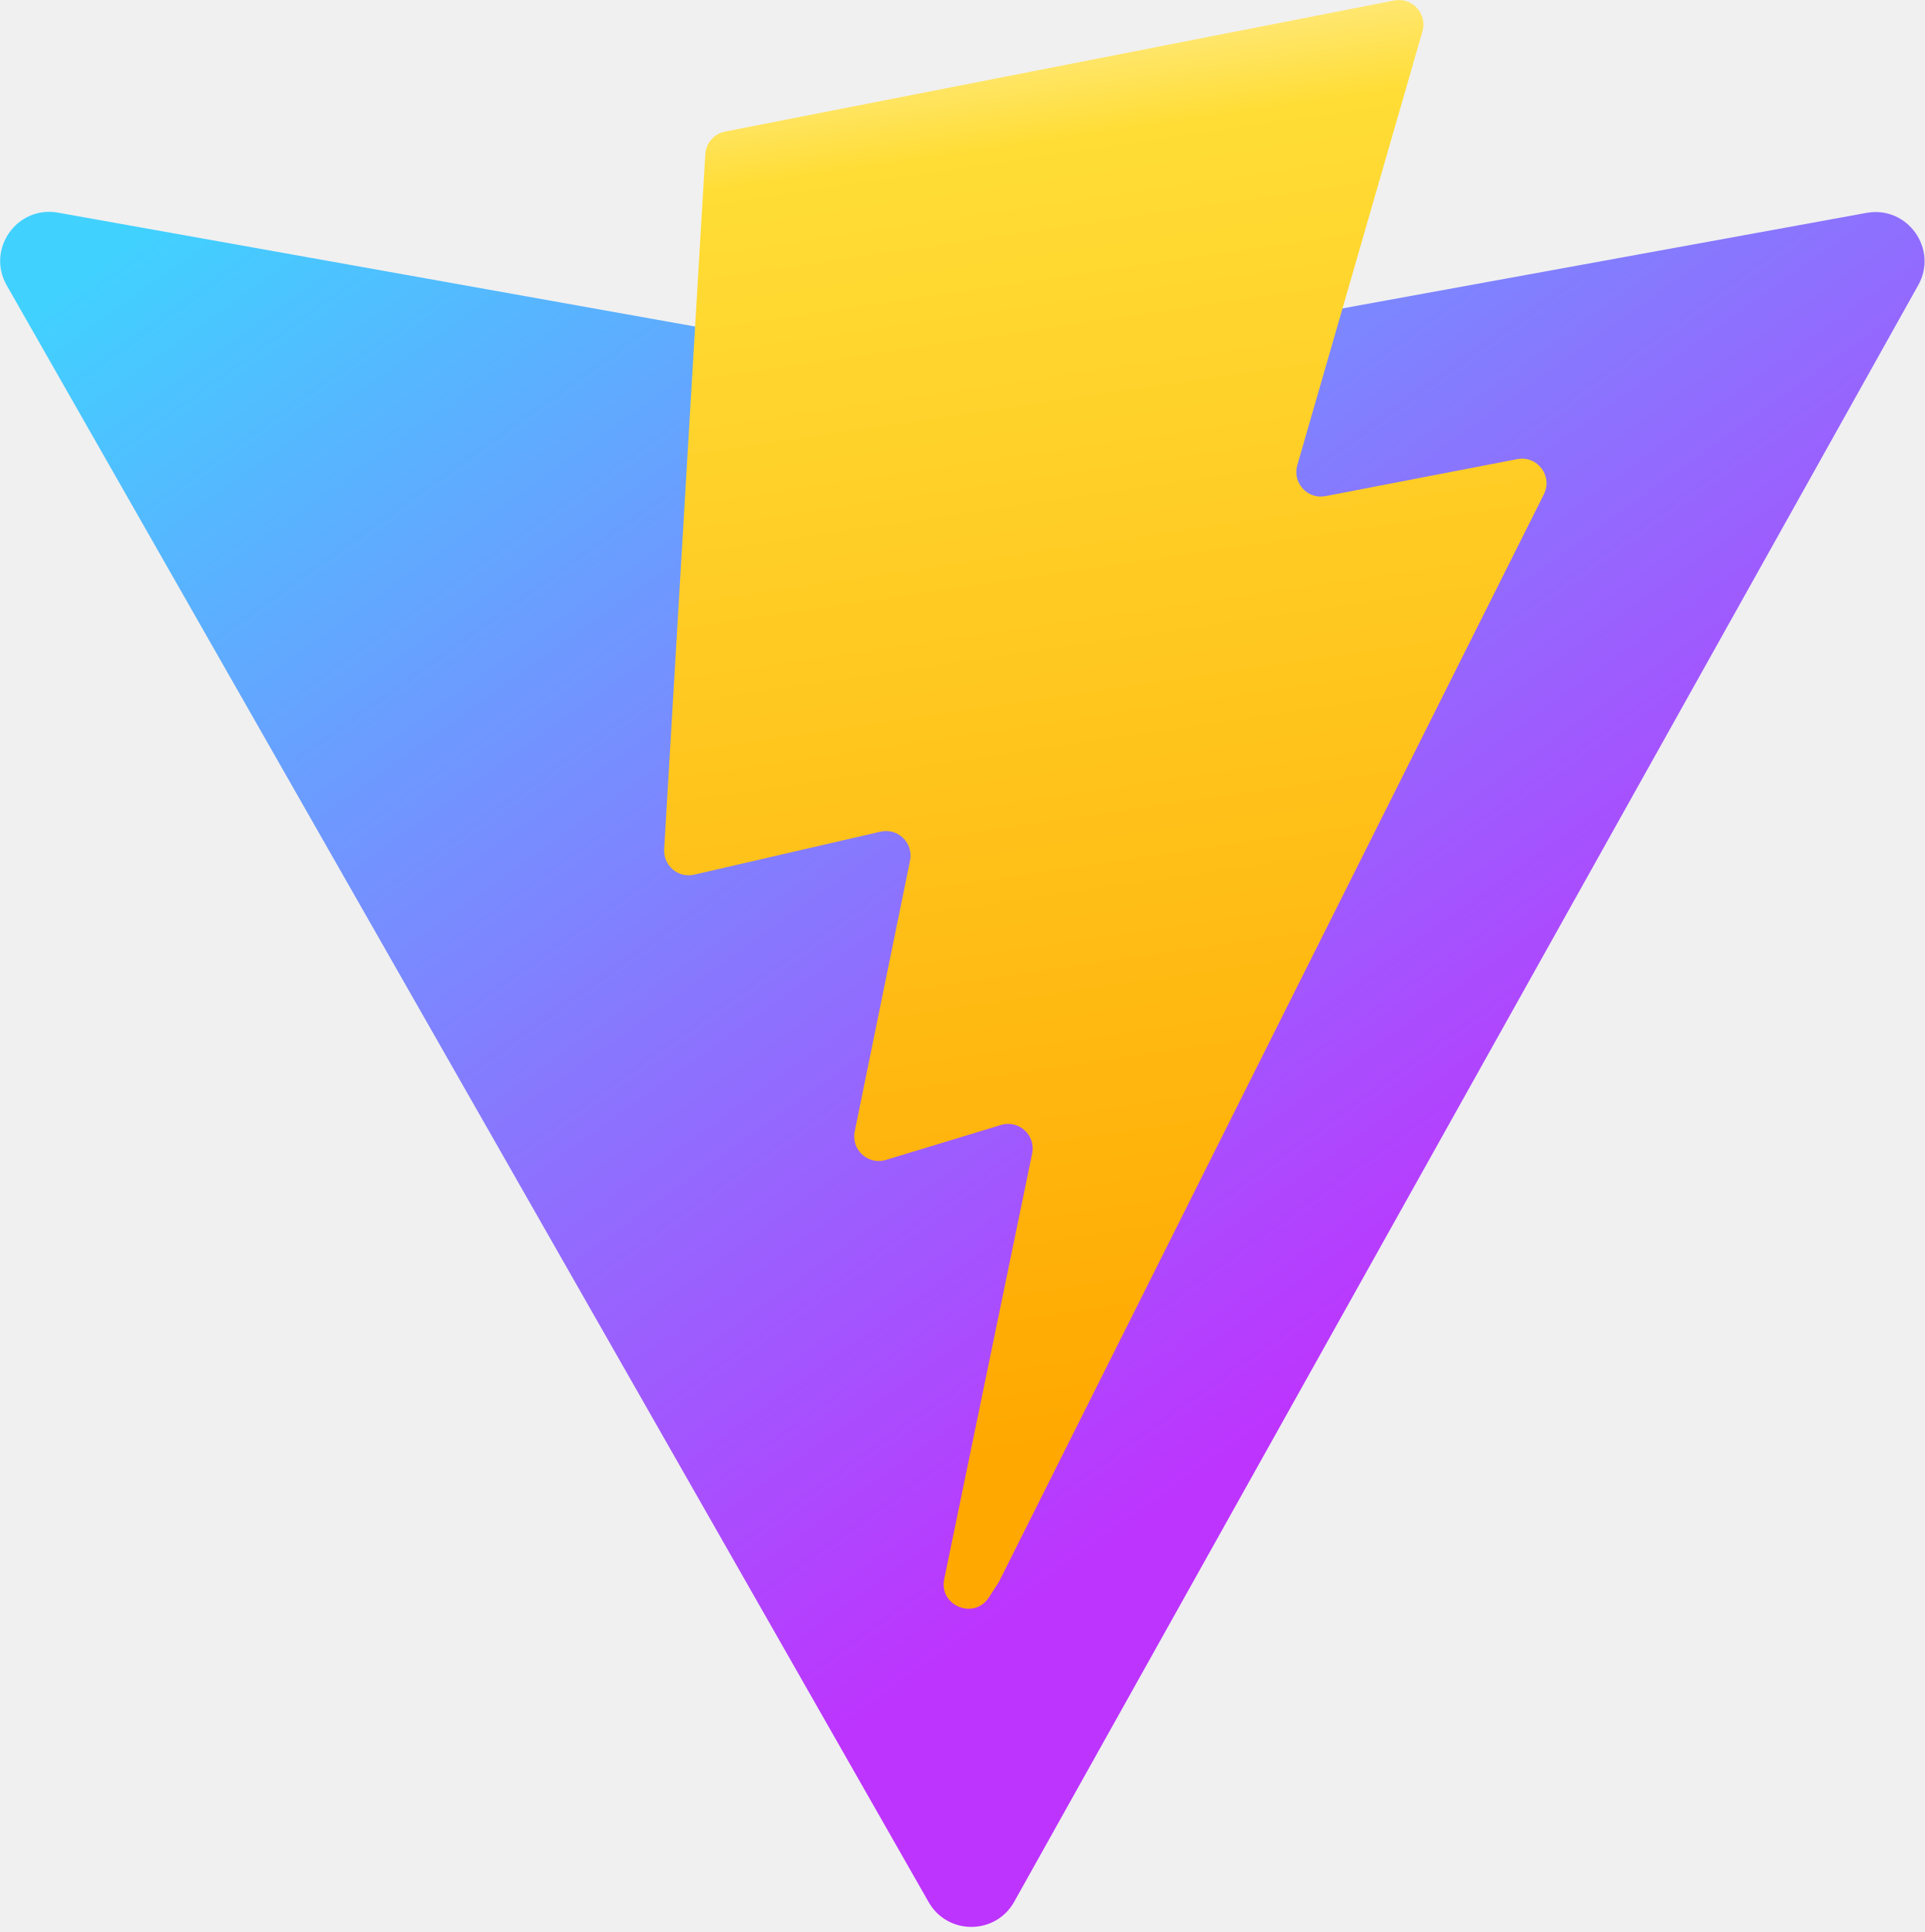
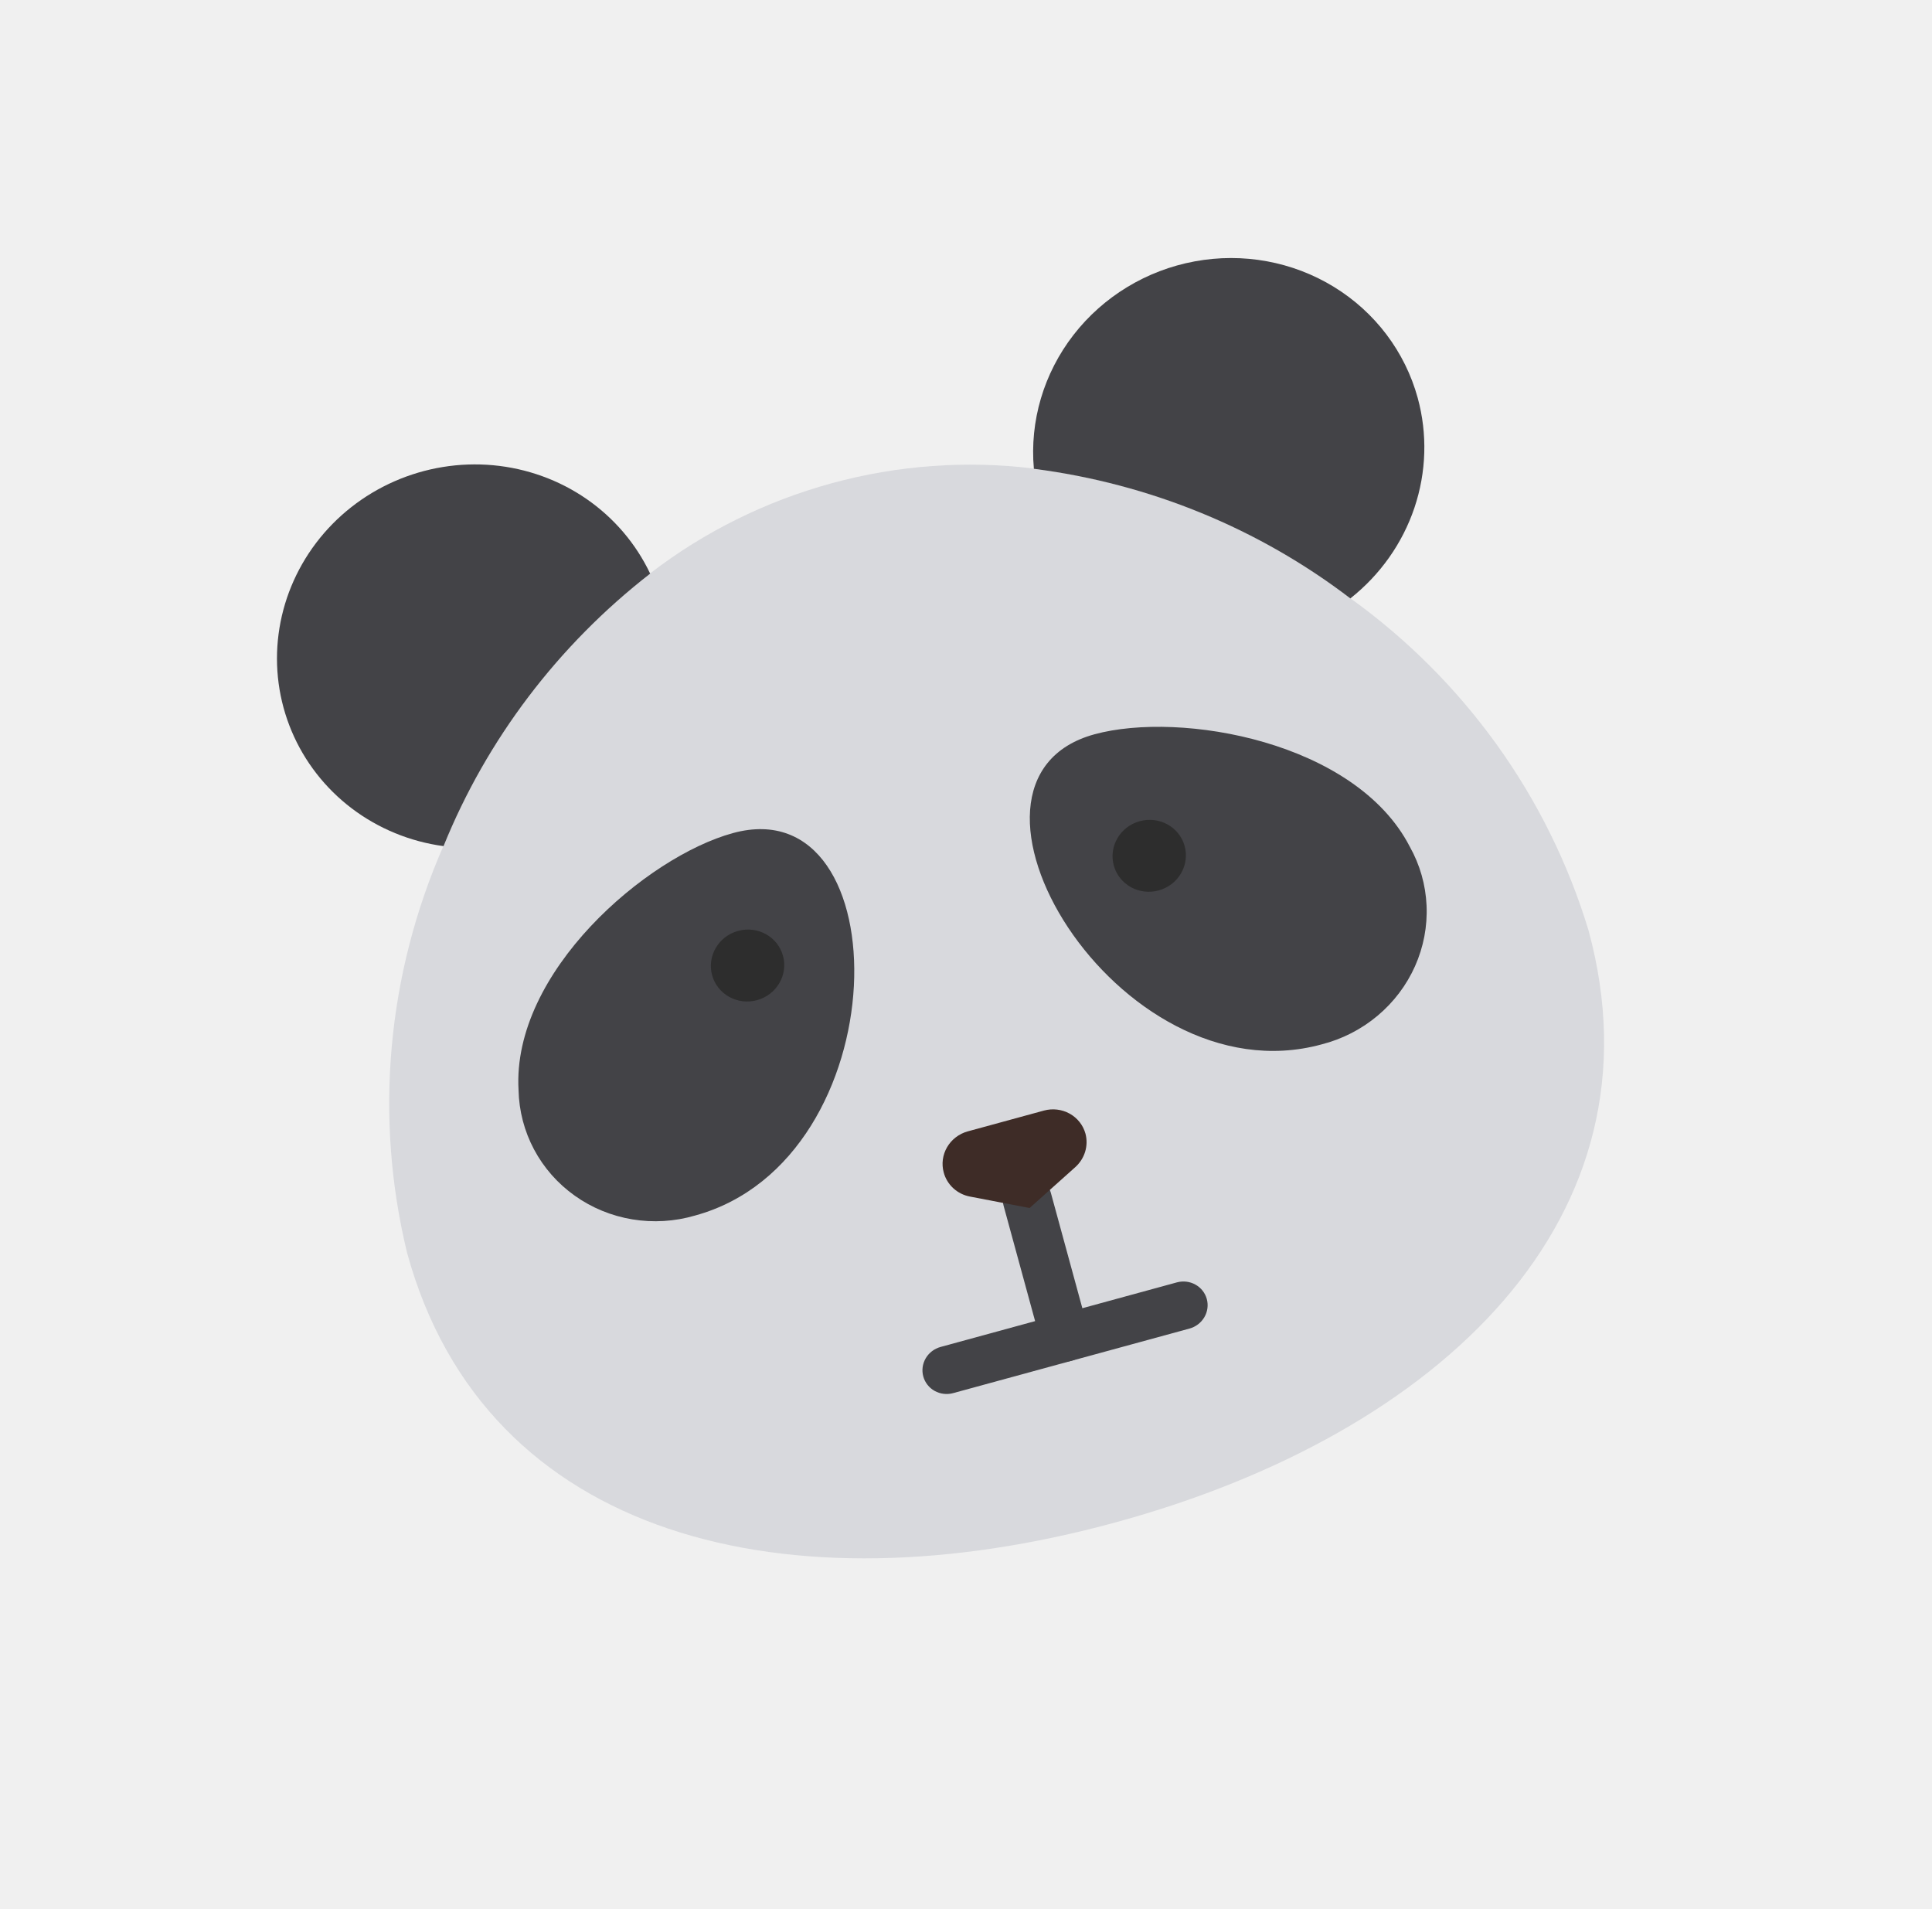
- <svg xmlns="http://www.w3.org/2000/svg" aria-hidden="true" role="img" class="iconify iconify--logos" width="31.88" height="32" preserveAspectRatio="xMidYMid meet" viewBox="0 0 256 257">
+ <svg xmlns="http://www.w3.org/2000/svg" width="82" height="81" viewBox="0 0 82 81" fill="none">
+   <g clip-path="url(#clip0_105_250)">
+     <path d="M67.418 39.471C70.745 51.649 61.193 60.828 47.344 64.61C33.495 68.393 20.604 65.345 17.278 53.167C15.881 47.42 16.423 41.364 18.822 35.9C20.659 31.364 23.685 27.373 27.592 24.334C29.882 22.573 32.502 21.273 35.298 20.509C38.094 19.745 41.011 19.533 43.878 19.885C48.787 20.516 53.422 22.414 57.31 25.387C62.154 28.872 65.7 33.812 67.418 39.471Z" fill="#D8D9DD" />
+     <path d="M27.595 24.344C23.688 27.383 20.662 31.373 18.825 35.909C17.404 35.717 16.063 35.165 14.932 34.309C13.802 33.453 12.921 32.321 12.376 31.024C11.831 29.727 11.64 28.311 11.823 26.912C12.005 25.513 12.554 24.18 13.415 23.043C14.277 21.906 15.423 21.005 16.74 20.427C18.057 19.849 19.501 19.613 20.93 19.744C22.358 19.876 23.724 20.368 24.892 21.174C26.06 21.981 26.992 23.073 27.595 24.344Z" fill="#434347" />
+     <path d="M60.172 16.887C60.59 18.415 60.542 20.034 60.034 21.545C59.526 23.057 58.58 24.395 57.313 25.396C53.425 22.424 48.79 20.526 43.881 19.895C43.699 17.87 44.3 15.842 45.564 14.212C46.828 12.583 48.664 11.469 50.709 11.092C52.754 10.714 54.86 11.1 56.612 12.173C58.364 13.246 59.634 14.928 60.172 16.887Z" fill="#434347" />
+     <path d="M29.498 51.587C28.634 51.84 27.724 51.895 26.84 51.749C25.955 51.603 25.119 51.26 24.396 50.745C23.672 50.231 23.081 49.56 22.667 48.783C22.253 48.005 22.028 47.144 22.009 46.263C21.719 41.257 27.439 36.357 31.109 35.355C38.259 33.402 38.182 49.215 29.498 51.587Z" fill="#434347" />
+     <path d="M56.092 44.323C56.965 44.101 57.776 43.686 58.463 43.111C59.151 42.535 59.696 41.815 60.058 41.004C60.419 40.194 60.587 39.315 60.548 38.435C60.51 37.555 60.266 36.699 59.835 35.931C57.539 31.473 50.123 30.161 46.452 31.163C39.302 33.117 47.408 46.695 56.092 44.323Z" fill="#434347" />
+     <path d="M32.13 42.446C32.961 42.219 33.455 41.377 33.233 40.565C33.011 39.753 32.158 39.279 31.327 39.506C30.496 39.733 30.003 40.575 30.224 41.387C30.446 42.199 31.299 42.672 32.13 42.446Z" fill="#2D2D2D" />
+     <path d="M49.178 37.789C50.009 37.562 50.502 36.72 50.281 35.908C50.059 35.097 49.206 34.623 48.375 34.85C47.544 35.077 47.05 35.919 47.272 36.73C47.494 37.542 48.347 38.016 49.178 37.789Z" fill="#2D2D2D" />
+     <path d="M45.471 57.752C45.205 57.825 44.922 57.791 44.684 57.659C44.445 57.527 44.272 57.306 44.201 57.047L42.595 51.168C42.524 50.908 42.562 50.63 42.699 50.395C42.837 50.16 43.064 49.987 43.33 49.915C43.596 49.842 43.879 49.876 44.118 50.008C44.356 50.14 44.53 50.361 44.601 50.62L46.206 56.499C46.277 56.759 46.24 57.037 46.102 57.272C45.964 57.507 45.737 57.68 45.471 57.752Z" fill="#434347" />
+     <path d="M50.485 56.383L40.457 59.122C40.191 59.195 39.908 59.161 39.669 59.029C39.431 58.896 39.258 58.676 39.187 58.416C39.116 58.156 39.153 57.878 39.291 57.643C39.429 57.408 39.656 57.235 39.922 57.163L49.95 54.423C50.216 54.351 50.499 54.384 50.737 54.517C50.976 54.649 51.149 54.869 51.22 55.129C51.291 55.389 51.254 55.667 51.116 55.902C50.978 56.137 50.751 56.31 50.485 56.383Z" fill="#434347" />
+     <path d="M43.699 51.267L41.163 50.78C40.898 50.729 40.654 50.606 40.458 50.425C40.262 50.244 40.122 50.013 40.054 49.757C39.955 49.395 40.008 49.009 40.199 48.682C40.391 48.355 40.706 48.115 41.076 48.014L44.305 47.132C44.675 47.031 45.069 47.078 45.4 47.262C45.731 47.446 45.972 47.752 46.071 48.113C46.138 48.366 46.132 48.633 46.055 48.884C45.977 49.136 45.83 49.362 45.631 49.539L43.699 51.267Z" fill="#3E2C27" />
+   </g>
  <defs>
-     <linearGradient id="IconifyId1813088fe1fbc01fb466" x1="-.828%" x2="57.636%" y1="7.652%" y2="78.411%">
-       <stop offset="0%" stop-color="#41D1FF" />
-       <stop offset="100%" stop-color="#BD34FE" />
-     </linearGradient>
-     <linearGradient id="IconifyId1813088fe1fbc01fb467" x1="43.376%" x2="50.316%" y1="2.242%" y2="89.03%">
-       <stop offset="0%" stop-color="#FFEA83" />
-       <stop offset="8.333%" stop-color="#FFDD35" />
-       <stop offset="100%" stop-color="#FFA800" />
-     </linearGradient>
+     <clipPath id="clip0_105_250">
+       <rect width="66.531" height="65" fill="white" transform="translate(0 17.5312) rotate(-15.2779)" />
+     </clipPath>
  </defs>
-   <path fill="url(#IconifyId1813088fe1fbc01fb466)" d="M255.153 37.938L134.897 252.976c-2.483 4.44-8.862 4.466-11.382.048L.875 37.958c-2.746-4.814 1.371-10.646 6.827-9.67l120.385 21.517a6.537 6.537 0 0 0 2.322-.004l117.867-21.483c5.438-.991 9.574 4.796 6.877 9.62Z" />
-   <path fill="url(#IconifyId1813088fe1fbc01fb467)" d="M185.432.063L96.44 17.501a3.268 3.268 0 0 0-2.634 3.014l-5.474 92.456a3.268 3.268 0 0 0 3.997 3.378l24.777-5.718c2.318-.535 4.413 1.507 3.936 3.838l-7.361 36.047c-.495 2.426 1.782 4.5 4.151 3.78l15.304-4.649c2.372-.72 4.652 1.36 4.15 3.788l-11.698 56.621c-.732 3.542 3.979 5.473 5.943 2.437l1.313-2.028l72.516-144.72c1.215-2.423-.88-5.186-3.54-4.672l-25.505 4.922c-2.396.462-4.435-1.77-3.759-4.114l16.646-57.705c.677-2.35-1.37-4.583-3.769-4.113Z" />
</svg>
